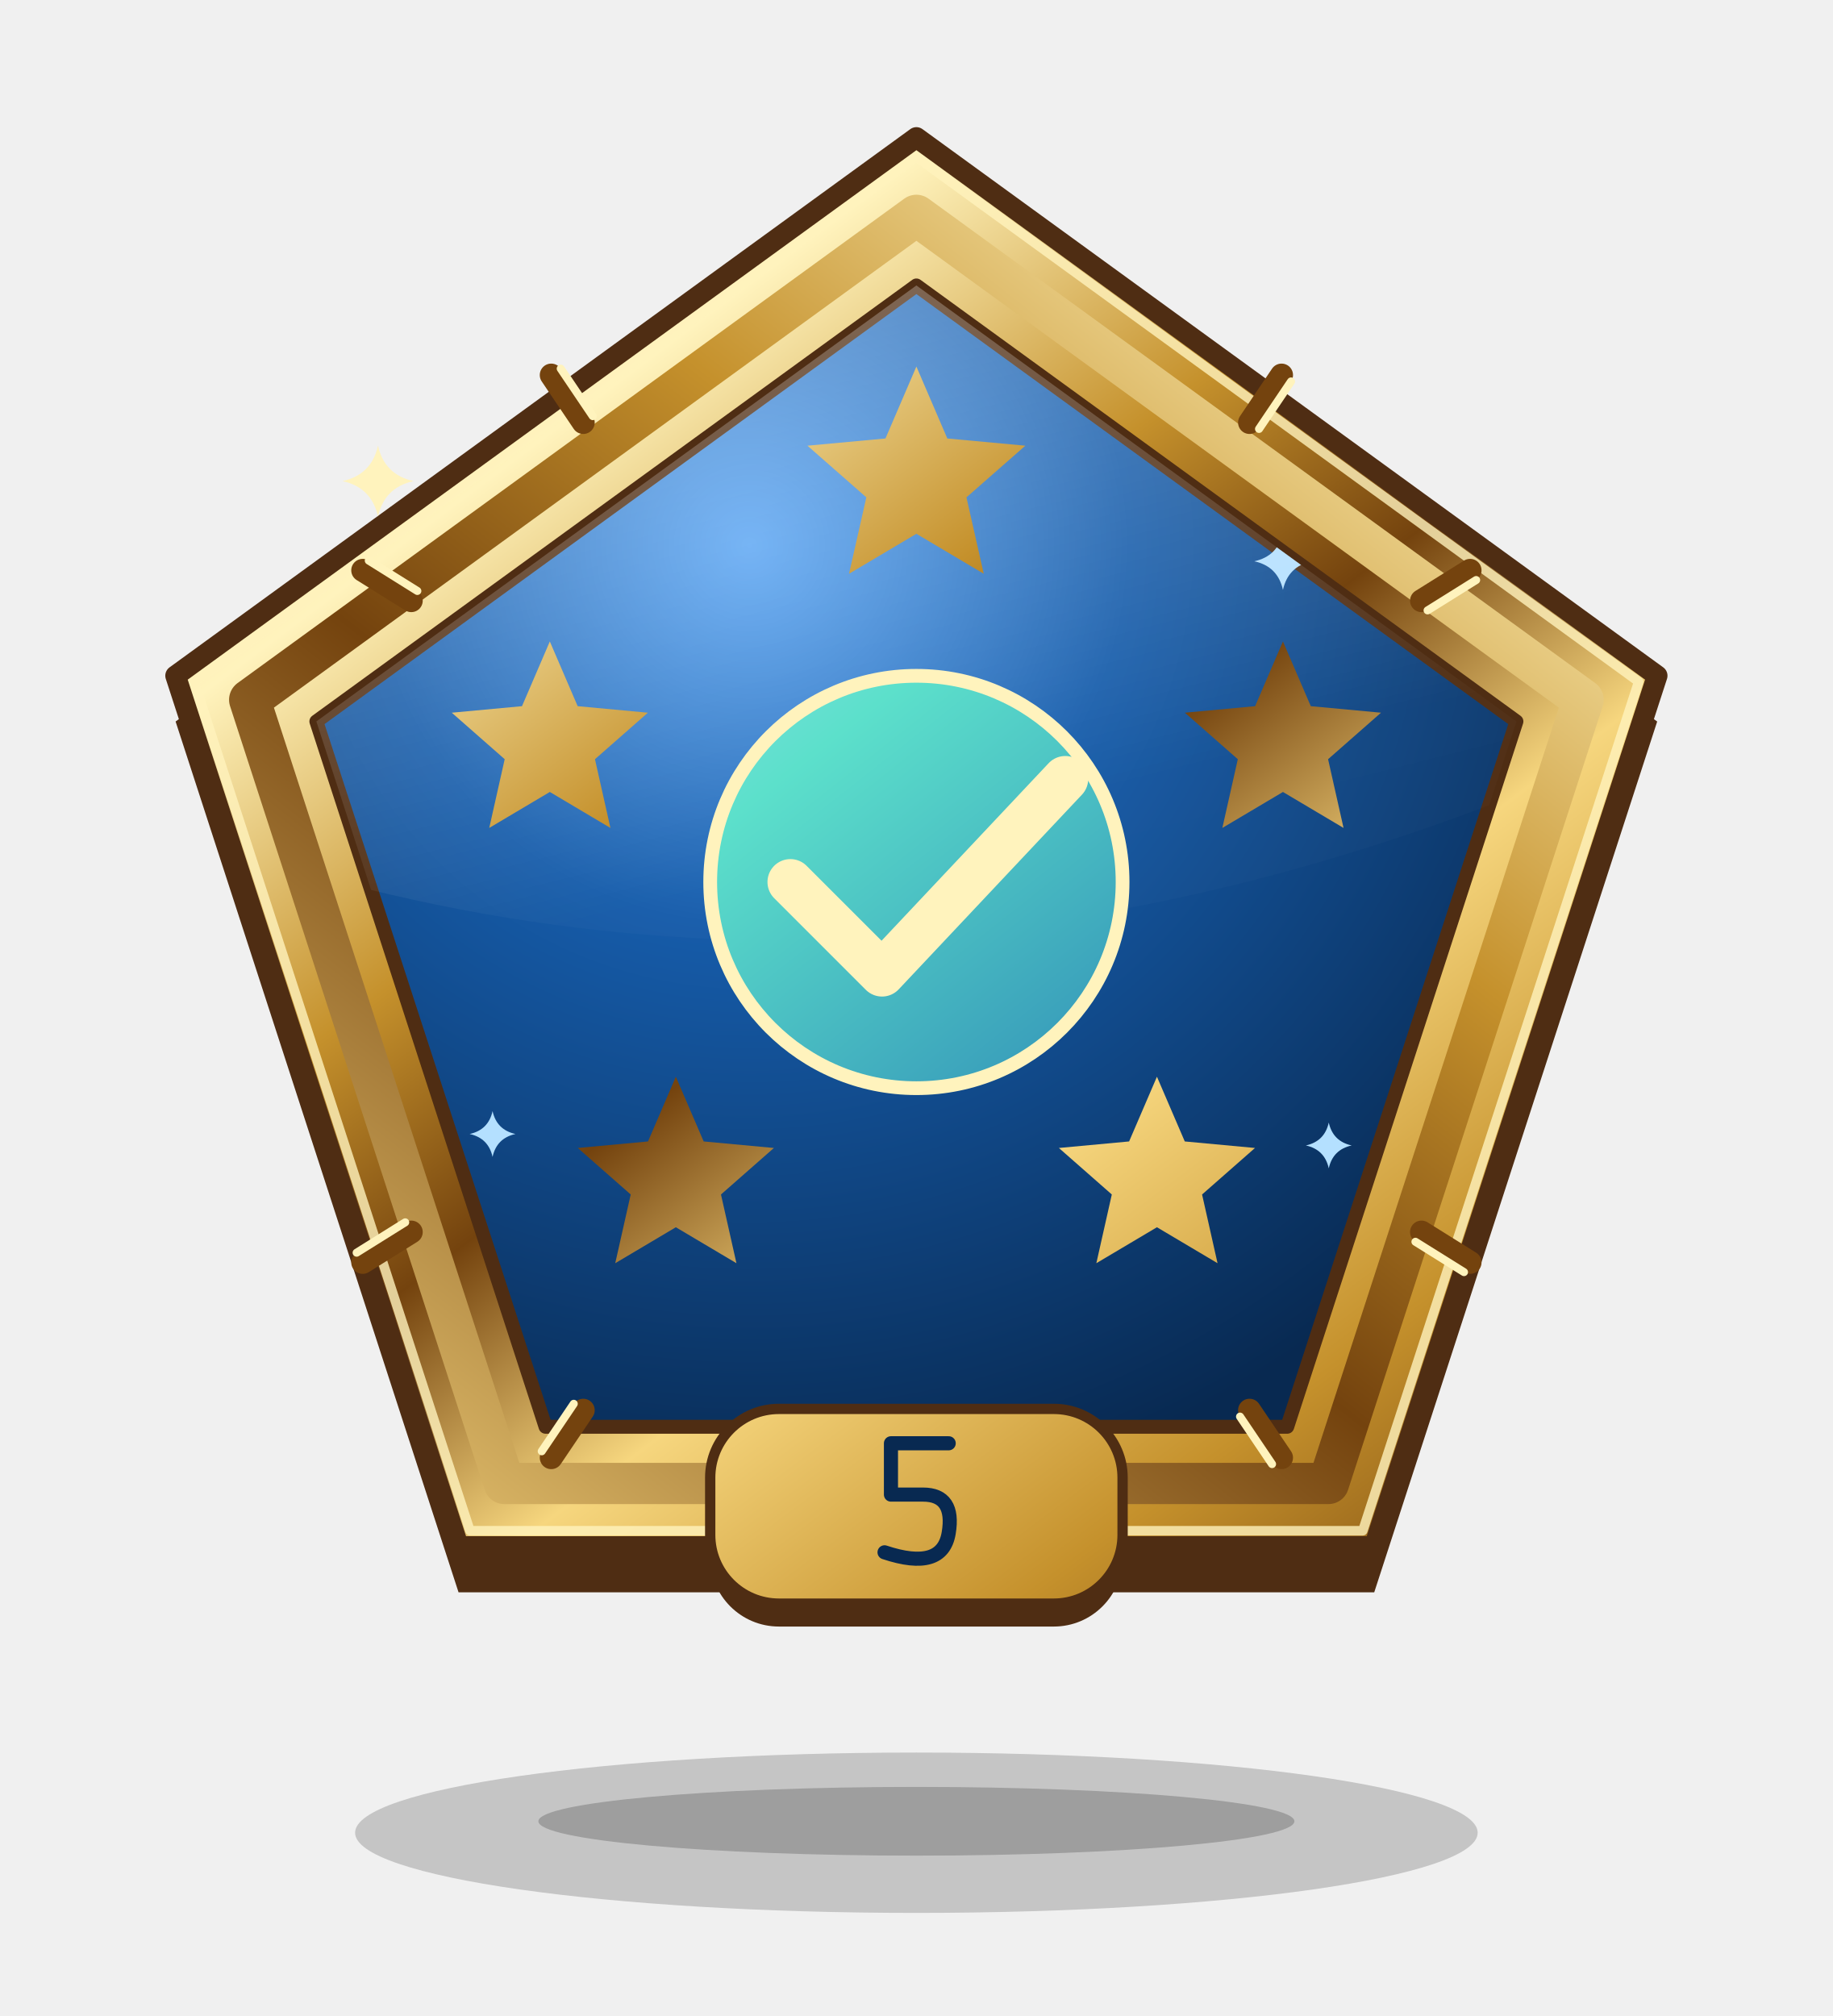
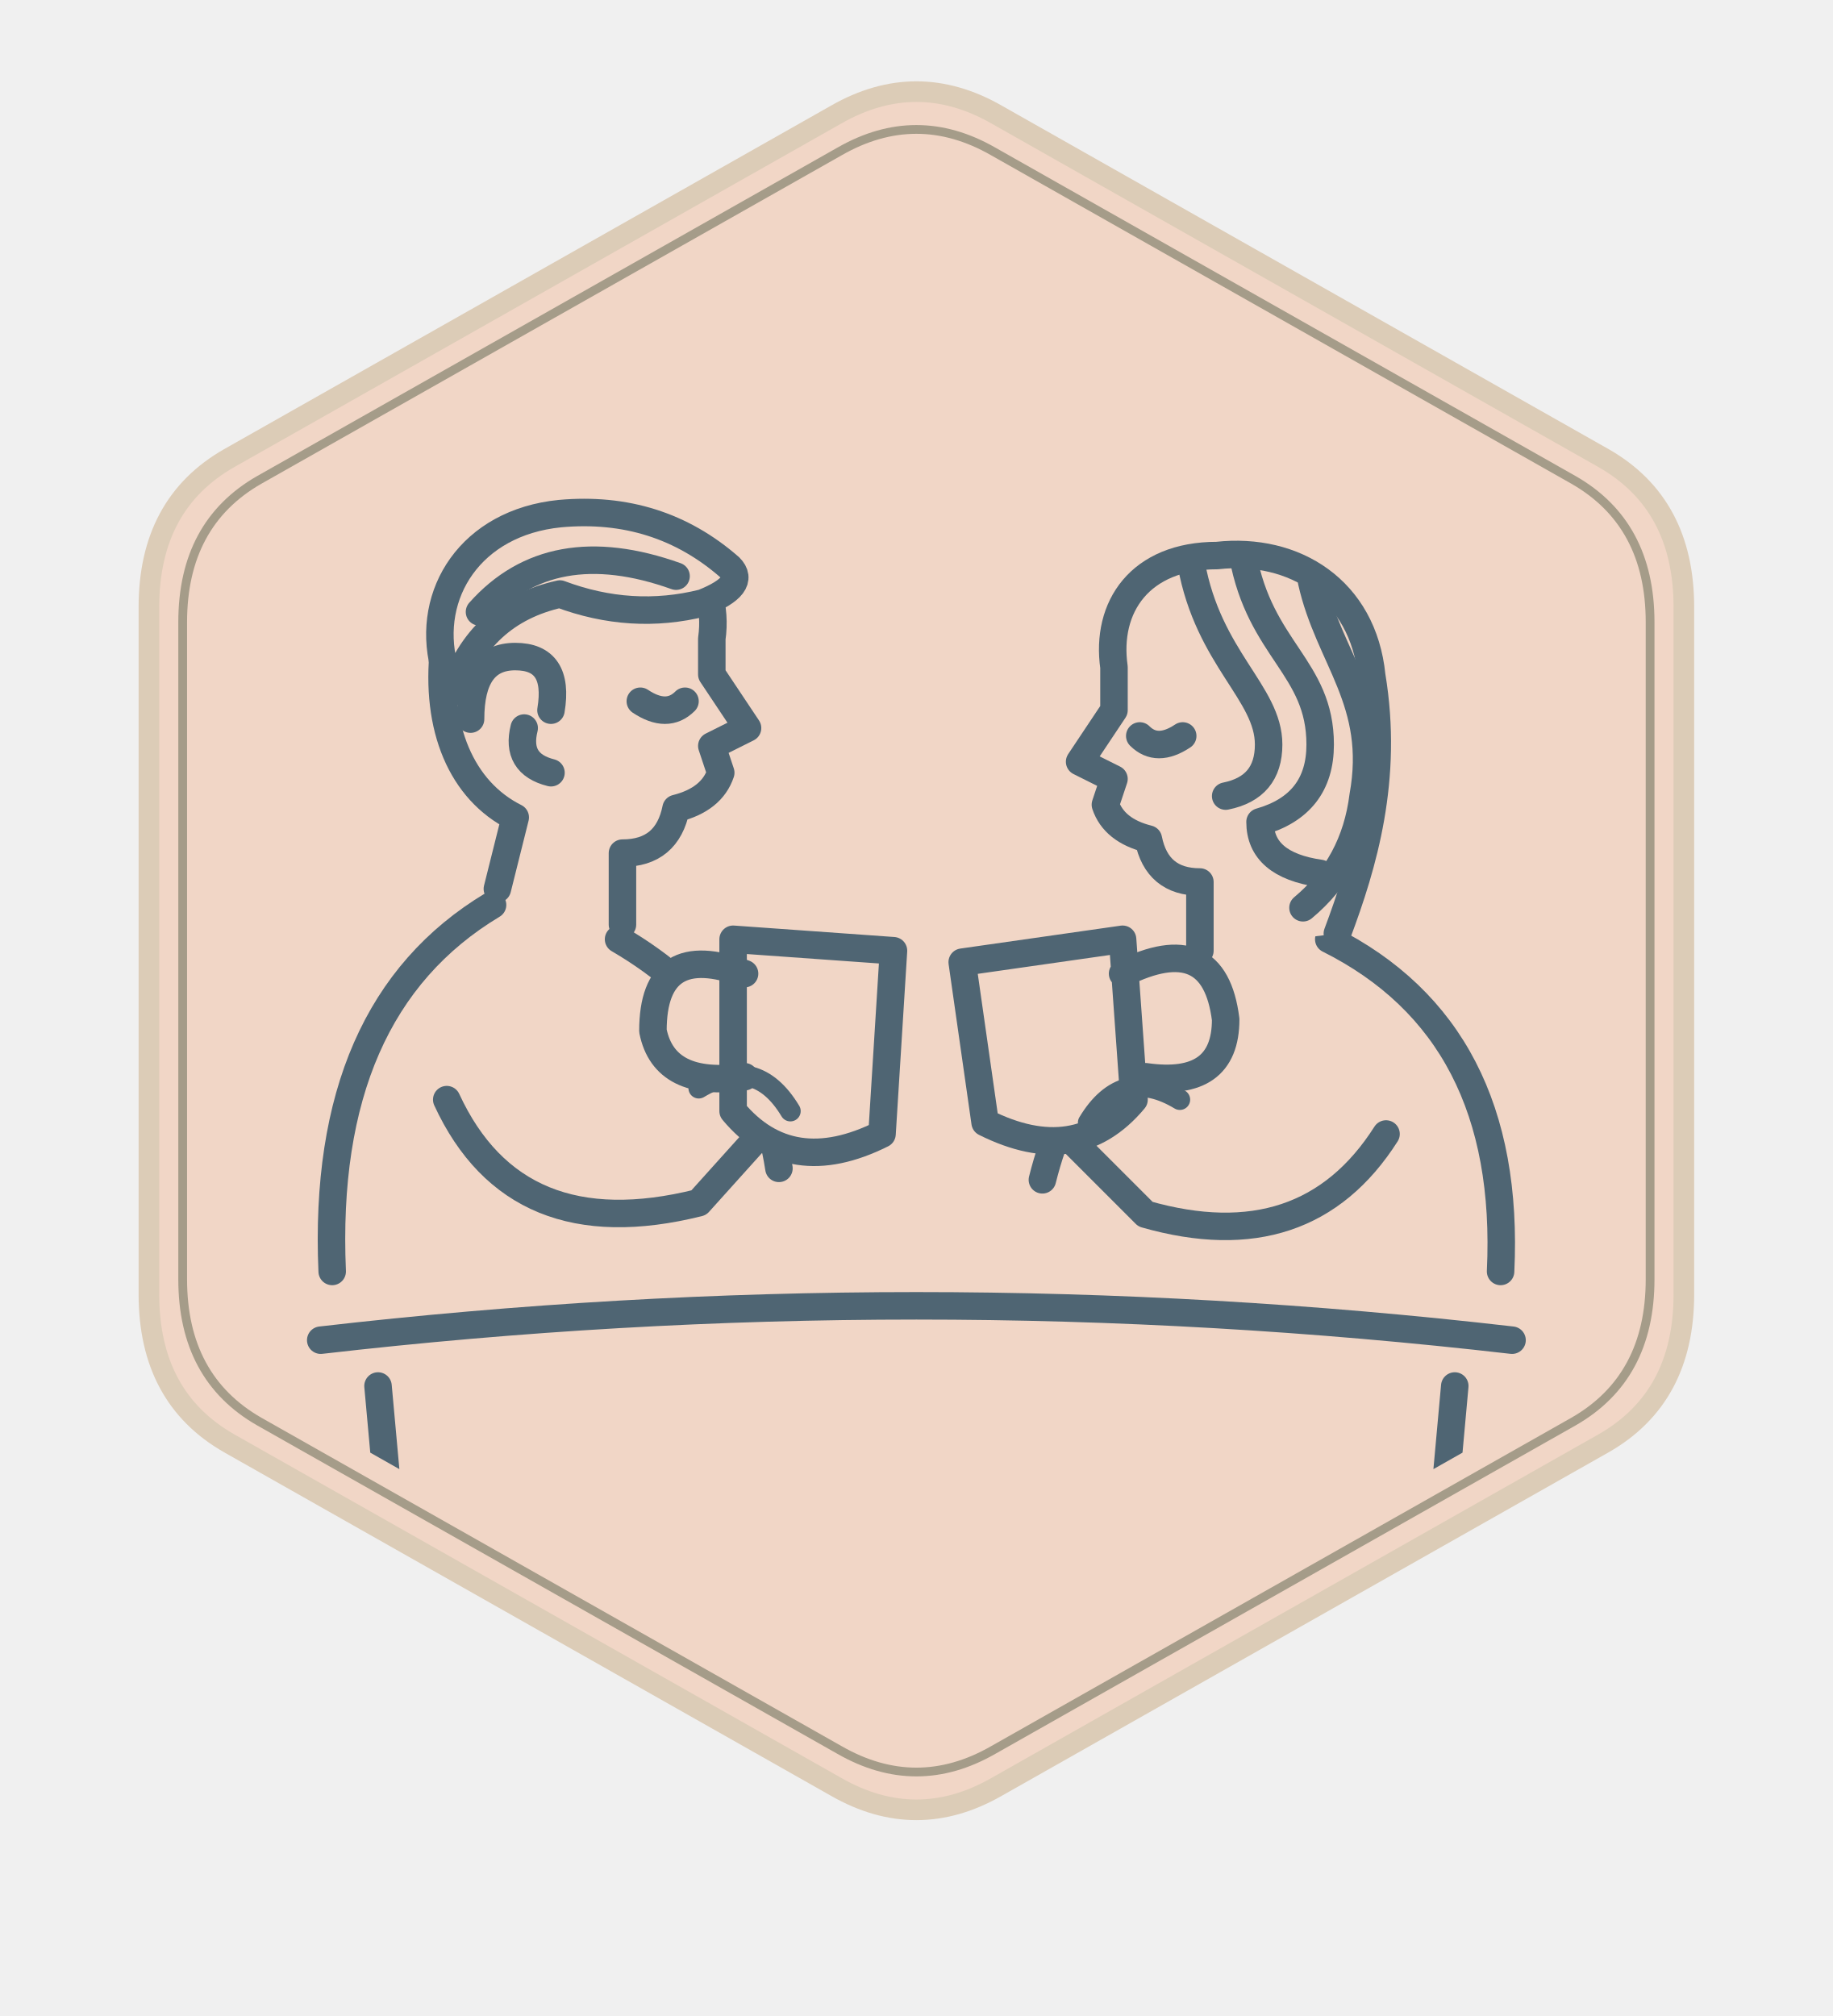
- <svg xmlns="http://www.w3.org/2000/svg" viewBox="0 0 160 176" aria-hidden="true" focusable="false" class="oa-badge-art" data-badge-art="ind-participations-5" data-art-motif="five-stars" data-locked="false">
+ <svg xmlns="http://www.w3.org/2000/svg" viewBox="0 0 160 176" aria-hidden="true" focusable="false" data-badge-art="ind-participations-5" data-art-motif="two-mugs-and-a-toast">
  <defs>
-     <linearGradient id="oba-asset-ind-participations-5-e-metal" x1="25" y1="15" x2="126" y2="150" gradientUnits="userSpaceOnUse">
-       <stop stop-color="#f6d67e" />
-       <stop offset=".19" stop-color="#fff3bd" />
-       <stop offset=".37" stop-color="#c5912c" />
-       <stop offset=".5" stop-color="#74430e" />
-       <stop offset=".64" stop-color="#f6d67e" />
-       <stop offset=".82" stop-color="#c5912c" />
-       <stop offset="1" stop-color="#74430e" />
-     </linearGradient>
-     <linearGradient id="oba-asset-ind-participations-5-e-bevel" x1="25" y1="151" x2="130" y2="18" gradientUnits="userSpaceOnUse">
-       <stop stop-color="#f6d67e" />
-       <stop offset=".46" stop-color="#74430e" />
-       <stop offset=".7" stop-color="#c5912c" />
-       <stop offset="1" stop-color="#fff3bd" />
-     </linearGradient>
-     <radialGradient id="oba-asset-ind-participations-5-e-enamel" cx="62" cy="40" r="105" gradientUnits="userSpaceOnUse">
-       <stop stop-color="#5aa5f3" />
-       <stop offset=".39" stop-color="#165caa" />
-       <stop offset="1" stop-color="#082951" />
-     </radialGradient>
-     <linearGradient id="oba-asset-ind-participations-5-e-accent" x1="49" y1="39" x2="112" y2="119" gradientUnits="userSpaceOnUse">
-       <stop stop-color="#b4e0ff" />
-       <stop offset=".34" stop-color="#5ce0cb" />
-       <stop offset="1" stop-color="#165caa" />
-     </linearGradient>
-     <linearGradient id="oba-asset-ind-participations-5-e-gloss" x1="60" y1="20" x2="83" y2="111" gradientUnits="userSpaceOnUse">
-       <stop stop-color="#ffffff" stop-opacity=".32" />
-       <stop offset=".6" stop-color="#ffffff" stop-opacity=".02" />
-       <stop offset="1" stop-color="#ffffff" stop-opacity="0" />
-     </linearGradient>
-     <clipPath id="oba-asset-ind-participations-5-e-field">
-       <path d="M80 12L144.67 58.99L119.97 135.01L40.03 135.01L15.33 58.99Z" fill="#fff" transform="translate(80 80) scale(.81) translate(-80 -80)" />
+     <clipPath id="oba-asset-ind-participations-5-e-scene">
+       <path d="M73 10 Q80 6 87 10 L140 40 Q147 44 147 53 L147 113 Q147 122 140 126 L87 156 Q80 160 73 156 L20 126 Q13 122 13 113 L13 53 Q13 44 20 40Z" transform="translate(80 83) scale(.92) translate(-80 -83)" />
    </clipPath>
  </defs>
-   <ellipse cx="80" cy="160" rx="49" ry="7" fill="#000" opacity=".18" />
-   <ellipse cx="80" cy="159" rx="33" ry="3" fill="#000" opacity=".2" />
-   <path d="M80 12L144.67 58.99L119.97 135.01L40.03 135.01L15.33 58.99Z" fill="#4f2d13" transform="translate(0 4)" />
-   <path d="M80 12L144.67 58.99L119.97 135.01L40.03 135.01L15.33 58.99Z" fill="url(#oba-asset-ind-participations-5-e-metal)" stroke="#4f2d13" stroke-width="1.8" stroke-linejoin="round" stroke-linecap="round" />
-   <path d="M80 12L144.67 58.99L119.97 135.01L40.03 135.01L15.33 58.99Z" fill="none" stroke="#fff3bd" stroke-width="0.85" stroke-linejoin="round" stroke-linecap="round" transform="translate(80 80) scale(.975) translate(-80 -80)" opacity=".8" />
-   <path d="M80 12L144.67 58.99L119.97 135.01L40.03 135.01L15.33 58.99Z" fill="none" stroke="url(#oba-asset-ind-participations-5-e-bevel)" stroke-width="4" stroke-linejoin="round" stroke-linecap="round" transform="translate(80 80) scale(.9) translate(-80 -80)" />
-   <path d="M80 12L144.67 58.99L119.97 135.01L40.03 135.01L15.33 58.99Z" fill="url(#oba-asset-ind-participations-5-e-enamel)" stroke="#4f2d13" stroke-width="1.5" stroke-linejoin="round" stroke-linecap="round" transform="translate(80 80) scale(.81) translate(-80 -80)" />
-   <g clip-path="url(#oba-asset-ind-participations-5-e-field)">
-     <path d="M42 39Q42.54 41.46 45 42Q42.54 42.54 42 45Q41.46 42.54 39 42Q41.46 41.46 42 39Z" fill="#b4e0ff" />
-     <path d="M112 46.5Q112.45 48.55 114.5 49Q112.45 49.45 112 51.5Q111.55 49.45 109.5 49Q111.55 48.55 112 46.5Z" fill="#b4e0ff" />
-     <path d="M116 98Q116.36 99.64 118 100Q116.36 100.36 116 102Q115.64 100.36 114 100Q115.64 99.64 116 98Z" fill="#b4e0ff" />
-     <path d="M43 97Q43.36 98.64 45 99Q43.36 99.36 43 101Q42.64 99.36 41 99Q42.64 98.64 43 97Z" fill="#b4e0ff" />
-     <path d="M101 27.2Q101.324 28.676 102.8 29Q101.324 29.324 101 30.8Q100.676 29.324 99.2 29Q100.676 28.676 101 27.2Z" fill="#b4e0ff" />
-     <path d="M14 18H147V63Q78 96 14 72Z" fill="url(#oba-asset-ind-participations-5-e-gloss)" />
-   </g>
-   <g transform="translate(49.24 125.6) rotate(-146)">
-     <path d="M0-2V3" fill="none" stroke="#74430e" stroke-width="2" stroke-linejoin="round" stroke-linecap="round" />
-     <path d="M1-2V3" fill="none" stroke="#fff3bd" stroke-width="0.7" stroke-linejoin="round" stroke-linecap="round" />
-   </g>
-   <g transform="translate(33.36 109.15) rotate(-122)">
-     <path d="M0-2V3" fill="none" stroke="#74430e" stroke-width="2" stroke-linejoin="round" stroke-linecap="round" />
-     <path d="M1-2V3" fill="none" stroke="#fff3bd" stroke-width="0.7" stroke-linejoin="round" stroke-linecap="round" />
-   </g>
-   <g transform="translate(33.36 50.85) rotate(-58)">
-     <path d="M0-2V3" fill="none" stroke="#74430e" stroke-width="2" stroke-linejoin="round" stroke-linecap="round" />
-     <path d="M1-2V3" fill="none" stroke="#fff3bd" stroke-width="0.7" stroke-linejoin="round" stroke-linecap="round" />
-   </g>
-   <g transform="translate(49.24 34.4) rotate(-34)">
-     <path d="M0-2V3" fill="none" stroke="#74430e" stroke-width="2" stroke-linejoin="round" stroke-linecap="round" />
-     <path d="M1-2V3" fill="none" stroke="#fff3bd" stroke-width="0.7" stroke-linejoin="round" stroke-linecap="round" />
-   </g>
-   <g transform="translate(110.76 34.4) rotate(34)">
-     <path d="M0-2V3" fill="none" stroke="#74430e" stroke-width="2" stroke-linejoin="round" stroke-linecap="round" />
-     <path d="M1-2V3" fill="none" stroke="#fff3bd" stroke-width="0.7" stroke-linejoin="round" stroke-linecap="round" />
-   </g>
-   <g transform="translate(126.64 50.85) rotate(58)">
-     <path d="M0-2V3" fill="none" stroke="#74430e" stroke-width="2" stroke-linejoin="round" stroke-linecap="round" />
-     <path d="M1-2V3" fill="none" stroke="#fff3bd" stroke-width="0.7" stroke-linejoin="round" stroke-linecap="round" />
-   </g>
-   <g transform="translate(126.64 109.15) rotate(122)">
-     <path d="M0-2V3" fill="none" stroke="#74430e" stroke-width="2" stroke-linejoin="round" stroke-linecap="round" />
-     <path d="M1-2V3" fill="none" stroke="#fff3bd" stroke-width="0.7" stroke-linejoin="round" stroke-linecap="round" />
-   </g>
-   <g transform="translate(110.76 125.6) rotate(146)">
-     <path d="M0-2V3" fill="none" stroke="#74430e" stroke-width="2" stroke-linejoin="round" stroke-linecap="round" />
-     <path d="M1-2V3" fill="none" stroke="#fff3bd" stroke-width="0.7" stroke-linejoin="round" stroke-linecap="round" />
-   </g>
-   <path d="M80 32L82.7 38.28L89.51 38.91L84.37 43.42L85.88 50.09L80 46.6L74.12 50.09L75.63 43.42L70.49 38.91L77.3 38.28Z" fill="url(#oba-asset-ind-participations-5-e-metal)" />
-   <path d="M48 56L50.43 61.65L56.56 62.22L51.94 66.28L53.29 72.28L48 69.14L42.71 72.28L44.06 66.28L39.44 62.22L45.57 61.65Z" fill="url(#oba-asset-ind-participations-5-e-metal)" />
-   <path d="M112 56L114.43 61.65L120.56 62.22L115.94 66.28L117.29 72.28L112 69.14L106.71 72.28L108.06 66.28L103.44 62.22L109.57 61.65Z" fill="url(#oba-asset-ind-participations-5-e-metal)" />
-   <path d="M59 94L61.43 99.65L67.56 100.22L62.94 104.28L64.29 110.28L59 107.14L53.71 110.28L55.06 104.28L50.44 100.22L56.57 99.65Z" fill="url(#oba-asset-ind-participations-5-e-metal)" />
-   <path d="M101 94L103.43 99.65L109.56 100.22L104.94 104.28L106.29 110.28L101 107.14L95.71 110.28L97.06 104.28L92.44 100.22L98.57 99.65Z" fill="url(#oba-asset-ind-participations-5-e-metal)" />
-   <circle cx="80" cy="77" r="18" fill="url(#oba-asset-ind-participations-5-e-accent)" stroke="#fff3bd" stroke-width="1.2" />
-   <path d="M69 77L77 85L93 68" fill="none" stroke="#fff3bd" stroke-width="4" stroke-linejoin="round" stroke-linecap="round" />
-   <rect x="62" y="125" width="36" height="17" rx="6" fill="#4f2d13" />
-   <rect x="62" y="123" width="36" height="17" rx="6" fill="url(#oba-asset-ind-participations-5-e-metal)" stroke="#4f2d13" stroke-width="0.9" />
-   <g transform="translate(77.22 126) scale(0.56)">
-     <g transform="translate(0 0)">
-       <path d="M10 0H1V8H6Q11 8 10 14Q9 20 0 17" fill="none" stroke="#082951" stroke-width="2.2" stroke-linejoin="round" stroke-linecap="round" />
+   <path d="M73 10 Q80 6 87 10 L140 40 Q147 44 147 53 L147 113 Q147 122 140 126 L87 156 Q80 160 73 156 L20 126 Q13 122 13 113 L13 53 Q13 44 20 40Z" fill="#F1D6C6" stroke="#DCCCB7" stroke-width="1.8" />
+   <path d="M73 10 Q80 6 87 10 L140 40 Q147 44 147 53 L147 113 Q147 122 140 126 L87 156 Q80 160 73 156 L20 126 Q13 122 13 113 L13 53 Q13 44 20 40Z" transform="translate(80 83) scale(.956) translate(-80 -83)" fill="none" stroke="#A59C89" stroke-width=".8" />
+   <g clip-path="url(#oba-asset-ind-participations-5-e-scene)" fill="none" stroke="#4F6573" stroke-width="2.4" stroke-linecap="round" stroke-linejoin="round">
+     <path d="M28 117 Q80 111 132 117 M33 121 L34 132 M127 121 L126 132" />
+     <path d="M29 111 Q28 88 43 79 M54 82 Q66 89 68 102 M39 96 Q45 109 61 105 L70 95" />
+     <path d="M131 111 Q132 90 116 82 M104 85 Q94 91 91 103 M121 99 Q114 110 100 106 L91 97" />
+     <path d="M64 82 L78 83 L77 99 Q69 103 64 97 Z M65 85 Q57 82 57 90 Q58 95 65 94" fill="#F1D6C6" />
+     <path d="M84 84 L98 82 L99 96 Q94 102 86 98 Z M98 85 Q106 81 107 89 Q107 95 100 94" fill="#F1D6C6" />
+     <path d="M61 95 Q66 92 69 97 M103 96 Q98 93 95 98" stroke-width="1.8" />
+     <g transform="translate(52 62) rotate(0) scale(0.78 0.78)" stroke-width="3.077">
+       <path d="M-11 20 L-9 12 C-15 9-18 2-17-7 C-17-16-10-22 0-21 C9-21 14-15 13-8 L13-4 L17 2 L13 4 L14 7 Q13 10 9 11 Q8 16 3 16 L3 24" fill="#F1D6C6" />
+       <path d="M-17-5 C-19-13-14-21-4-22 Q7-23 15-16 Q17-14 12-12 Q4-10-4-13 Q-13-11-16-2" fill="#F1D6C6" />
+       <path d="M-13-11 Q-5-20 9-15 M-14 1 Q-14-6-9-6 Q-4-6-5 0 M-8 2 Q-9 6-5 7" />
+       <path d="M5-1 Q8 1 10-1" />
+     </g>
+     <g transform="translate(107 65) rotate(0) scale(-0.75 0.75)" stroke-width="3.2">
+       <path d="M-13 22 C-16 14-19 4-17-8 C-16-18-8-23 1-22 C10-22 14-16 13-9 L13-4 L17 2 L13 4 L14 7 Q13 10 9 11 Q8 16 3 16 L3 24" fill="#F1D6C6" />
+       <path d="M-2-22 C-4-11-11-9-11 0 Q-11 7-4 9 Q-4 14-11 15 M4-21 C2-10-5-6-5 0 Q-5 5 0 6 M-10-19 C-12-10-18-5-16 6 Q-15 14-9 19" />
+       <path d="M5-1 Q8 1 10-1" />
    </g>
  </g>
-   <path d="M33 38.9Q33.558 41.442 36.1 42Q33.558 42.558 33 45.1Q32.442 42.558 29.9 42Q32.442 41.442 33 38.9Z" fill="#fff3bd" />
</svg>
